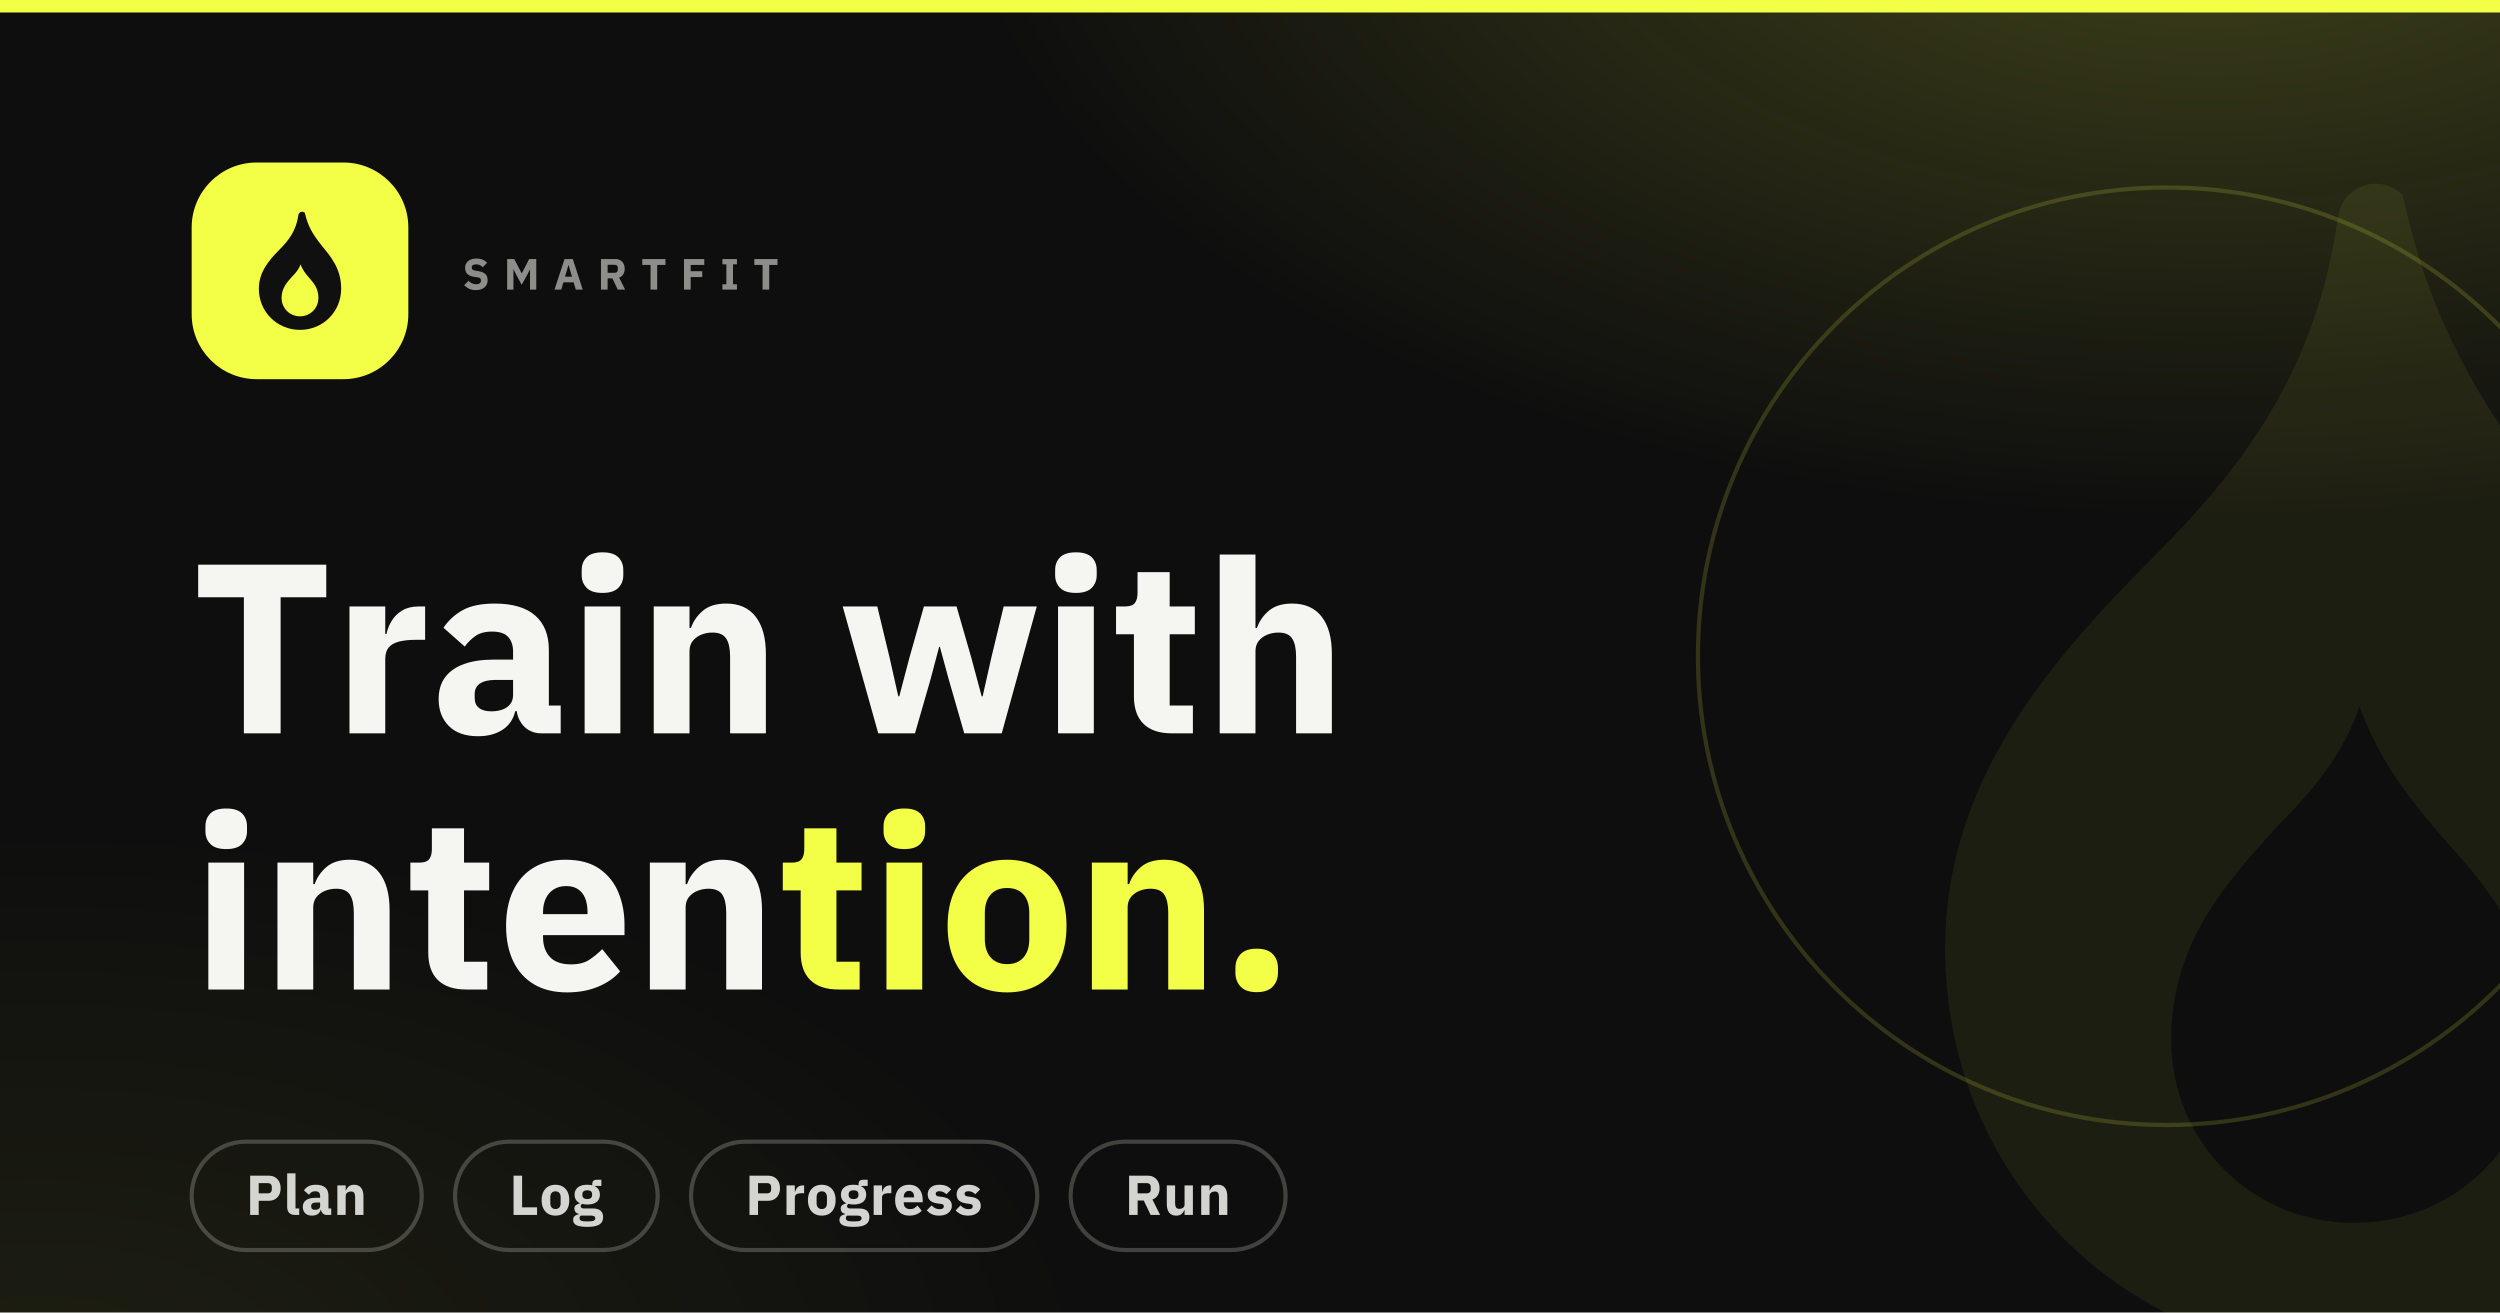
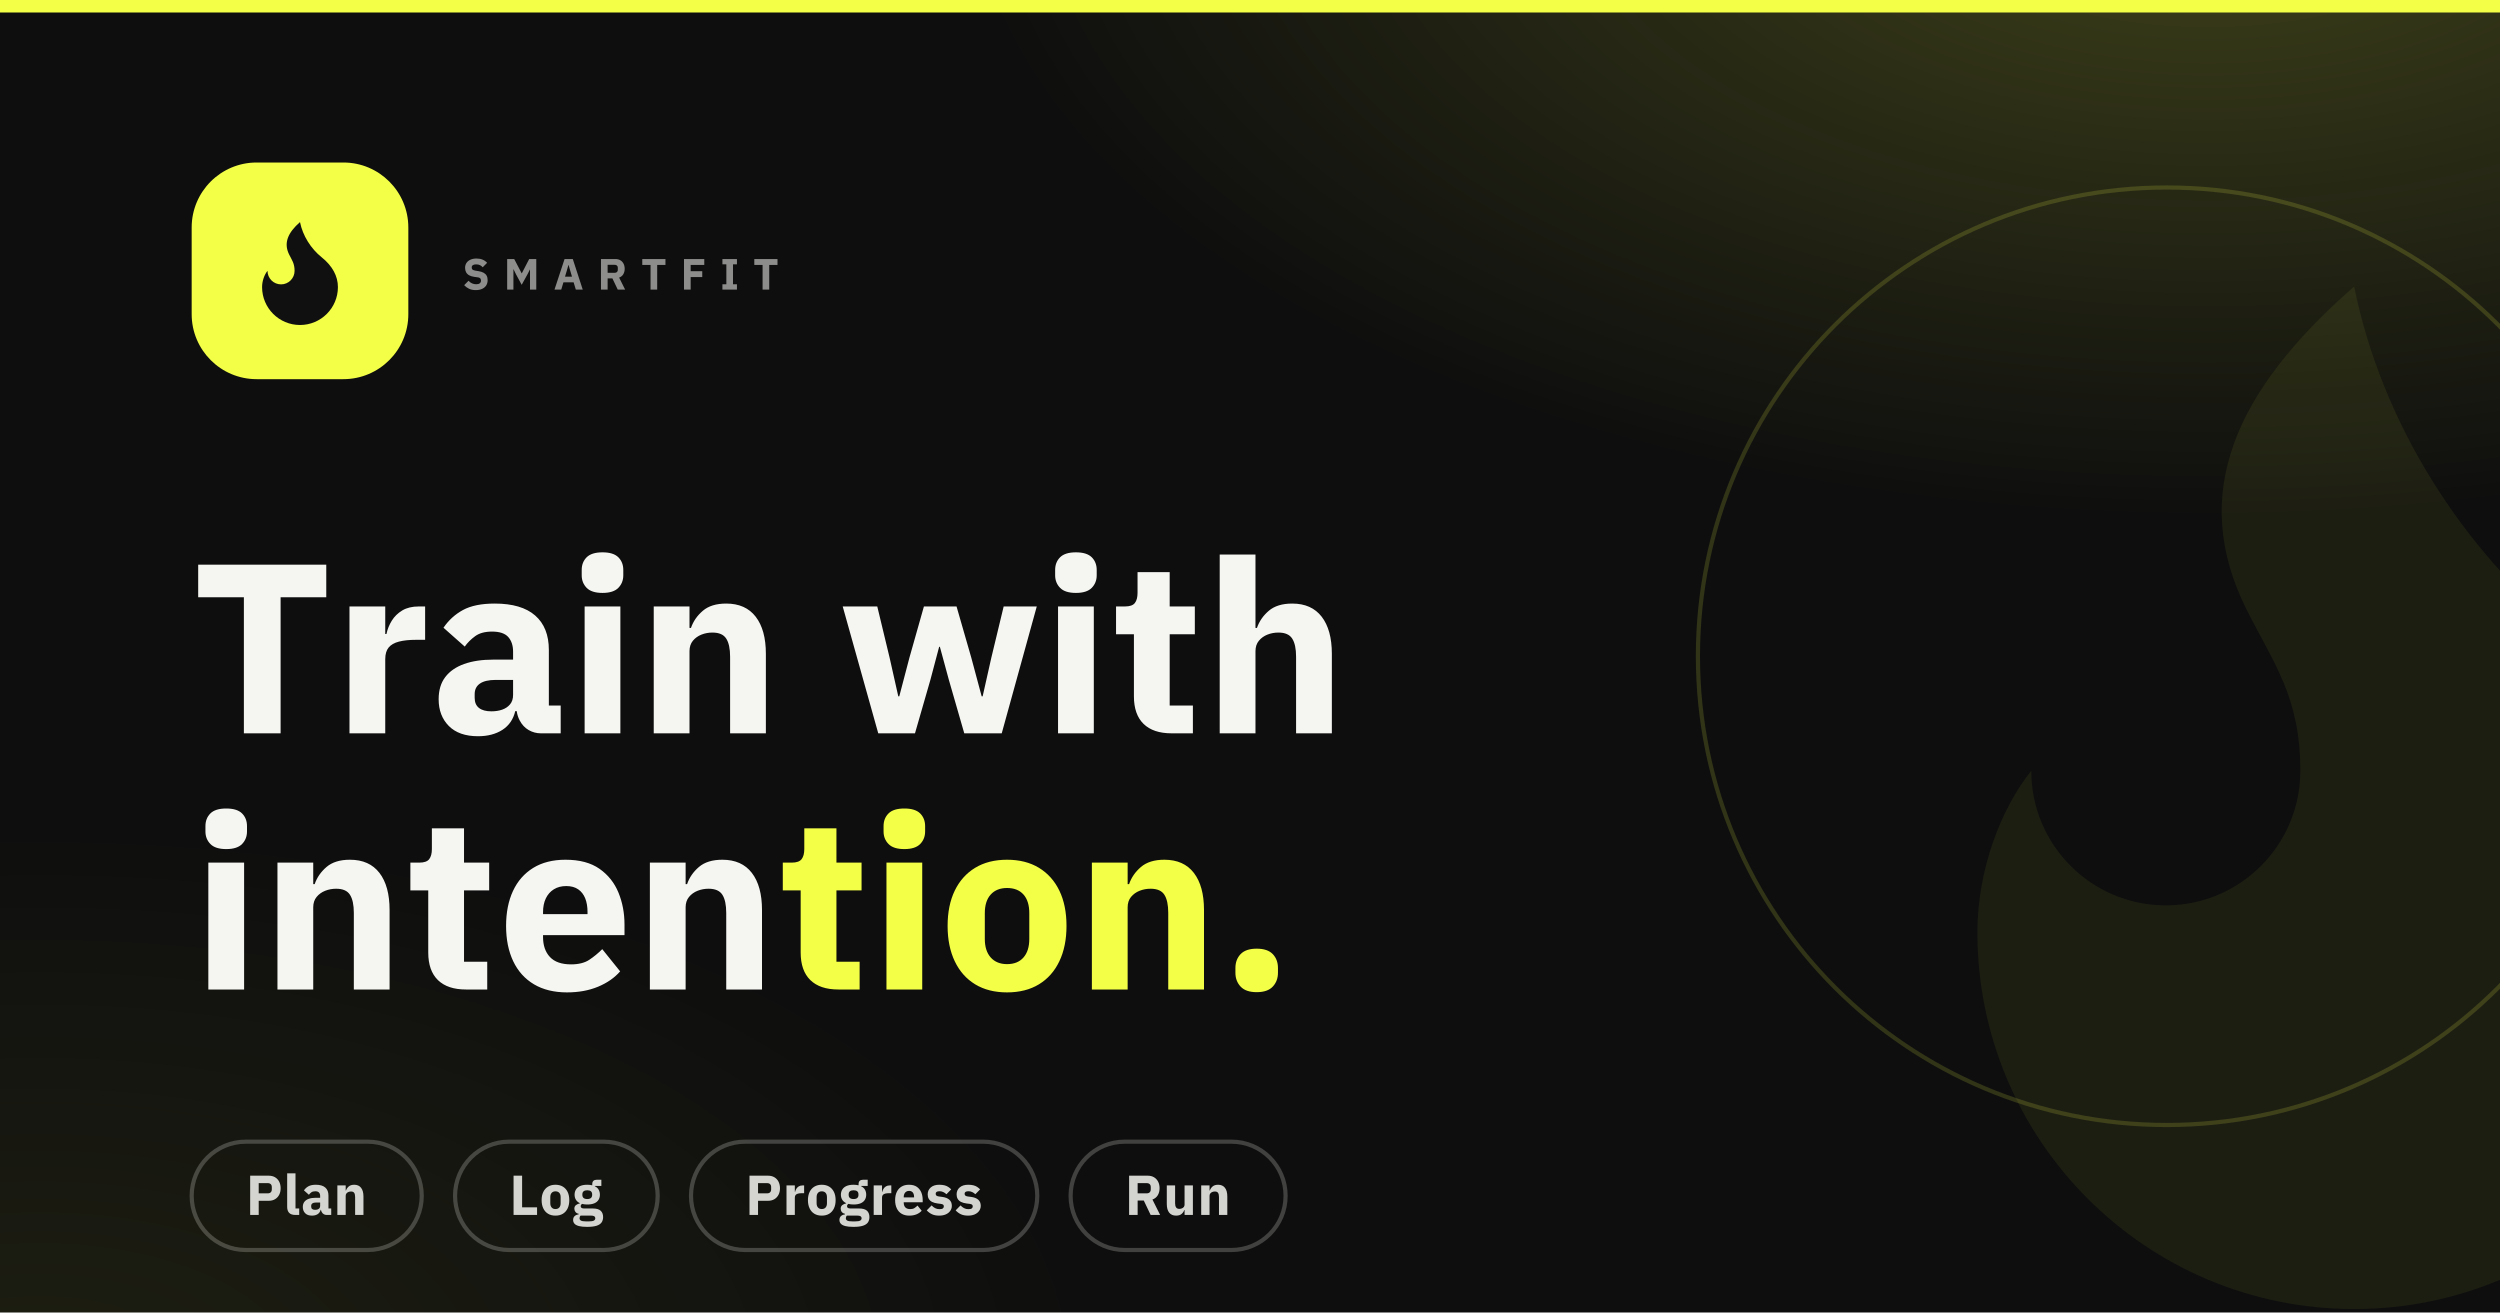
<svg xmlns="http://www.w3.org/2000/svg" width="1200" height="630" viewBox="0 0 1200 630">
  <defs>
    <radialGradient id="glow" cx="0.88" cy="-0.1" r="0.9">
      <stop offset="0" stop-color="#f3ff47" stop-opacity="0.22" />
      <stop offset="0.55" stop-color="#f3ff47" stop-opacity="0" />
    </radialGradient>
    <radialGradient id="glow2" cx="0.02" cy="1.05" r="0.7">
      <stop offset="0" stop-color="#f3ff47" stop-opacity="0.07" />
      <stop offset="0.6" stop-color="#f3ff47" stop-opacity="0" />
    </radialGradient>
  </defs>
  <rect width="1200" height="630" fill="#0e0e0e" />
  <rect width="1200" height="630" fill="url(#glow)" />
  <rect width="1200" height="630" fill="url(#glow2)" />
  <g transform="translate(820,60) scale(25.83333)" opacity="0.07">
-     <path d="M12.9 1.3 C12.5 0.9 11.8 1.1 11.7 1.7 C11.3 4.6 9.9 6.4 8.2 8.1 C6.2 10.1 4.4 12.3 4.4 15.3 C4.4 19.6 7.8 22.9 12 22.9 C16.2 22.9 19.6 19.6 19.6 15.3 C19.6 11.5 17.6 9.3 15.9 7.2 C14.3 5.2 13.4 3.6 12.9 1.3 Z M12 20.4 C10.1 20.4 8.6 18.9 8.6 17 C8.6 15.2 9.6 14.1 10.6 13 C11.2 12.4 11.8 11.7 12.1 10.8 C12.5 11.9 13.1 12.6 13.7 13.3 C14.6 14.3 15.4 15.3 15.4 17 C15.4 18.9 13.9 20.4 12 20.4 Z" fill="#f3ff47" fill-rule="evenodd" />
+     <path d="M8.5 14.5A2.5 2.5 0 0 0 11 12c0-1.38-.5-2-1-3-1.072-2.143-.224-4.054 2-6 .5 2.5 2 4.9 4 6.5 2 1.6 3 3.5 3 5.5a7 7 0 1 1-14 0c0-1.153.433-2.294 1-3a2.5 2.5 0 0 0 2.5 2.5z" fill="#f3ff47" />
  </g>
  <circle cx="1040" cy="315" r="225" fill="none" stroke="#f3ff47" stroke-width="2" opacity="0.16" />
  <rect x="0" y="0" width="1200" height="6" fill="#f3ff47" />
  <g transform="translate(92,78)">
    <rect width="104" height="104" rx="31.2" fill="#f3ff47" />
    <g transform="translate(20.8,20.8) scale(2.6)">
-       <path d="M12.9 1.3 C12.5 0.9 11.8 1.1 11.7 1.7 C11.3 4.6 9.9 6.4 8.2 8.1 C6.2 10.1 4.4 12.3 4.4 15.3 C4.4 19.6 7.8 22.9 12 22.9 C16.2 22.9 19.6 19.6 19.6 15.3 C19.6 11.5 17.6 9.3 15.9 7.2 C14.3 5.2 13.4 3.6 12.9 1.3 Z M12 20.4 C10.1 20.4 8.6 18.9 8.6 17 C8.6 15.2 9.6 14.1 10.6 13 C11.2 12.4 11.8 11.7 12.1 10.8 C12.5 11.9 13.1 12.6 13.7 13.3 C14.6 14.3 15.4 15.3 15.4 17 C15.4 18.9 13.9 20.4 12 20.4 Z" fill="#101010" fill-rule="evenodd" />
+       <path d="M8.5 14.5A2.5 2.5 0 0 0 11 12c0-1.38-.5-2-1-3-1.072-2.143-.224-4.054 2-6 .5 2.5 2 4.9 4 6.5 2 1.6 3 3.5 3 5.5a7 7 0 1 1-14 0c0-1.153.433-2.294 1-3a2.5 2.5 0 0 0 2.5 2.5z" fill="#101010" />
    </g>
  </g>
  <path d="M228.36 139.25Q226.45 139.25 225.10 138.58Q223.74 137.91 222.80 136.88L224.90 134.76Q225.63 135.60 226.57 136.02Q227.50 136.44 228.57 136.44Q229.75 136.44 230.32 135.96Q230.88 135.47 230.88 134.67Q230.88 134.28 230.75 133.95Q230.61 133.62 230.24 133.40Q229.88 133.18 229.18 133.10L227.73 132.91Q226.20 132.70 225.20 132.14Q224.21 131.59 223.72 130.67Q223.24 129.76 223.24 128.54Q223.24 127.22 223.90 126.22Q224.56 125.22 225.79 124.66Q227.02 124.09 228.74 124.09Q230.40 124.09 231.66 124.63Q232.92 125.16 233.82 126.15L231.70 128.29Q231.18 127.68 230.43 127.29Q229.69 126.90 228.55 126.90Q227.48 126.90 226.96 127.28Q226.43 127.66 226.43 128.33Q226.43 128.84 226.61 129.15Q226.79 129.47 227.18 129.63Q227.56 129.80 228.17 129.91L229.62 130.14Q231.13 130.37 232.12 130.91Q233.11 131.46 233.59 132.34Q234.07 133.22 234.07 134.49Q234.07 135.89 233.41 136.96Q232.75 138.03 231.47 138.64Q230.19 139.25 228.36 139.25M246.44 139L243.44 139L243.44 124.34L246.82 124.34L248.78 128.08L250.41 131.21L250.46 131.21L252.07 128.08L254 124.34L257.41 124.34L257.41 139L254.40 139L254.40 129.38L254.34 129.38L253.27 131.52L250.41 136.71L247.62 131.54L246.51 129.24L246.44 129.24L246.44 139M274.94 124.34L279.71 139L276.39 139L275.34 135.51L270.45 135.51L269.40 139L266.16 139L270.99 124.34L274.94 124.34M271.20 132.81L274.56 132.81L273.66 129.76L272.93 127.24L272.82 127.24L272.11 129.76L271.20 132.81M293.95 133.62L291.66 133.62L291.66 139L288.47 139L288.47 124.34L295.42 124.34Q296.78 124.34 297.77 124.93Q298.76 125.52 299.30 126.57Q299.85 127.62 299.85 129.03Q299.85 130.50 299.19 131.62Q298.52 132.74 297.18 133.25L300.06 139L296.51 139L293.95 133.62M291.66 127.11L291.66 130.94L295.02 130.94Q295.50 130.94 295.84 130.77Q296.17 130.60 296.36 130.27Q296.55 129.95 296.55 129.49L296.55 128.56Q296.55 128.08 296.36 127.77Q296.17 127.45 295.84 127.28Q295.50 127.11 295.02 127.11L291.66 127.11M319.42 124.34L319.42 127.18L315.45 127.18L315.45 139L312.26 139L312.26 127.18L308.29 127.18L308.29 124.34L319.42 124.34M331.52 132.99L331.52 139L328.32 139L328.32 124.34L338.05 124.34L338.05 127.18L331.52 127.18L331.52 130.18L337.08 130.18L337.08 132.99L331.52 132.99M353.73 136.46L353.73 139L346.76 139L346.76 136.46L348.65 136.46L348.65 126.88L346.76 126.88L346.76 124.34L353.73 124.34L353.73 126.88L351.84 126.88L351.84 136.46L353.73 136.46M373.20 124.34L373.20 127.18L369.23 127.18L369.23 139L366.04 139L366.04 127.18L362.07 127.18L362.07 124.34" fill="rgba(245,245,242,0.55)" />
  <path d="M156.61 271.03L156.61 286.69L134.69 286.69L134.69 352L117.06 352L117.06 286.69L95.13 286.69L95.13 271.03L156.61 271.03M184.92 316.39L184.92 352L167.75 352L167.75 291.10L184.92 291.10L184.92 304.32L185.50 304.32Q186.19 300.96 188.05 297.94Q189.90 294.93 193.09 293.01Q196.28 291.10 201.04 291.10L204.06 291.10L204.06 307.11L199.76 307.11Q194.78 307.11 191.47 307.98Q188.16 308.85 186.54 310.82Q184.92 312.79 184.92 316.39M269.13 338.66L269.13 352L259.62 352Q256.49 352 253.76 350.43Q251.04 348.87 249.41 345.74Q248.37 343.76 248.02 341.33L247.32 341.33Q245.93 347.24 241.18 350.32Q236.42 353.39 229.46 353.39Q220.30 353.39 215.42 348.46Q210.55 343.53 210.55 335.64Q210.55 329.15 213.74 324.97Q216.93 320.80 222.79 318.71Q228.65 316.62 236.65 316.62L246.28 316.62L246.28 312.79Q246.28 308.38 243.96 305.77Q241.64 303.16 236.19 303.16Q231.08 303.16 228.07 305.37Q225.05 307.57 223.08 310.36L212.87 301.31Q216.58 295.86 222.27 292.78Q227.95 289.71 237.46 289.71Q250.34 289.71 256.89 295.45Q263.45 301.19 263.45 311.98L263.45 338.66L269.13 338.66M246.28 333.56L246.28 326.36L237.93 326.36Q232.94 326.36 230.39 328.10Q227.84 329.84 227.84 333.21L227.84 334.95Q227.84 338.20 229.92 339.82Q232.01 341.44 235.84 341.44Q238.74 341.44 241.06 340.63Q243.38 339.82 244.83 338.08Q246.28 336.34 246.28 333.56M289.20 284.60Q283.98 284.60 281.60 282.17Q279.22 279.73 279.22 276.14L279.22 273.58Q279.22 269.87 281.60 267.49Q283.98 265.12 289.20 265.12Q294.42 265.12 296.80 267.49Q299.18 269.87 299.18 273.58L299.18 276.14Q299.18 279.73 296.80 282.17Q294.42 284.60 289.20 284.60M297.78 352L280.62 352L280.62 291.10L297.78 291.10L297.78 352M330.96 312.56L330.96 352L313.79 352L313.79 291.10L330.96 291.10L330.96 301.42L331.66 301.42Q333.28 296.67 337.34 293.19Q341.40 289.71 348.59 289.71Q357.87 289.71 362.74 296.03Q367.62 302.35 367.62 313.84L367.62 352L350.45 352L350.45 315.23Q350.45 309.43 348.59 306.53Q346.74 303.63 341.98 303.63Q339.20 303.63 336.70 304.61Q334.21 305.60 332.58 307.57Q330.96 309.54 330.96 312.56M439.19 352L421.56 352L404.50 291.10L421.09 291.10L427.01 315.69L431.18 334.25L431.65 334.25L436.52 315.69L443.48 291.10L459.14 291.10L466.22 315.69L471.20 334.25L471.67 334.25L475.84 315.69L481.76 291.10L497.65 291.10L480.83 352L462.85 352L455.43 326.25L451.14 310.47L450.79 310.47L446.61 326.25L439.19 352M516.44 284.60Q511.22 284.60 508.85 282.17Q506.47 279.73 506.47 276.14L506.47 273.58Q506.47 269.87 508.85 267.49Q511.22 265.12 516.44 265.12Q521.66 265.12 524.04 267.49Q526.42 269.87 526.42 273.58L526.42 276.14Q526.42 279.73 524.04 282.17Q521.66 284.60 516.44 284.60M525.03 352L507.86 352L507.86 291.10L525.03 291.10L525.03 352M572.59 338.66L572.59 352L562.38 352Q553.56 352 548.92 347.48Q544.28 342.95 544.28 334.25L544.28 304.44L535.70 304.44L535.70 291.10L539.99 291.10Q543.47 291.10 544.75 289.42Q546.02 287.74 546.02 284.60L546.02 274.63L561.45 274.63L561.45 291.10L573.52 291.10L573.52 304.44L561.45 304.44L561.45 338.66L572.59 338.66M602.63 352L585.46 352L585.46 266.16L602.63 266.16L602.63 301.42L603.33 301.42Q604.95 296.67 609.01 293.19Q613.07 289.71 620.26 289.71Q629.54 289.71 634.42 296.03Q639.29 302.35 639.29 313.84L639.29 352L622.12 352L622.12 315.23Q622.12 309.43 620.26 306.53Q618.41 303.63 613.65 303.63Q610.87 303.63 608.37 304.61Q605.88 305.60 604.26 307.57Q602.63 309.54 602.63 312.56" fill="#f5f5f2" />
  <path d="M108.59 407.56Q103.37 407.56 100.99 405.13Q98.61 402.69 98.61 399.10L98.61 396.54Q98.61 392.83 100.99 390.45Q103.37 388.08 108.59 388.08Q113.81 388.08 116.19 390.45Q118.56 392.83 118.56 396.54L118.56 399.10Q118.56 402.69 116.19 405.13Q113.81 407.56 108.59 407.56M117.17 474.96L100 474.96L100 414.06L117.17 414.06L117.17 474.96M150.35 435.52L150.35 474.96L133.18 474.96L133.18 414.06L150.35 414.06L150.35 424.38L151.04 424.38Q152.67 419.63 156.73 416.15Q160.79 412.67 167.98 412.67Q177.26 412.67 182.13 418.99Q187 425.31 187 436.80L187 474.96L169.84 474.96L169.84 438.19Q169.84 432.39 167.98 429.49Q166.12 426.59 161.37 426.59Q158.58 426.59 156.09 427.57Q153.60 428.56 151.97 430.53Q150.35 432.50 150.35 435.52M233.87 461.62L233.87 474.96L223.66 474.96Q214.84 474.96 210.20 470.44Q205.56 465.91 205.56 457.21L205.56 427.40L196.98 427.40L196.98 414.06L201.27 414.06Q204.75 414.06 206.03 412.38Q207.30 410.70 207.30 407.56L207.30 397.59L222.73 397.59L222.73 414.06L234.80 414.06L234.80 427.40L222.73 427.40L222.73 461.62L233.87 461.62M272.15 476.35Q262.87 476.35 256.31 472.47Q249.76 468.58 246.34 461.39Q242.92 454.20 242.92 444.45Q242.92 434.82 246.22 427.69Q249.53 420.56 255.91 416.61Q262.29 412.67 271.45 412.67Q281.54 412.67 287.75 417.02Q293.96 421.37 296.86 428.44Q299.76 435.52 299.76 443.76L299.76 448.86L260.66 448.86L260.66 449.79Q260.66 455.82 263.97 459.36Q267.28 462.90 274.12 462.90Q279.57 462.90 282.88 460.69Q286.18 458.49 289.08 455.59L297.67 466.26Q293.61 470.90 287.05 473.63Q280.50 476.35 272.15 476.35M271.80 425.31Q268.32 425.31 265.83 426.88Q263.33 428.44 262 431.23Q260.66 434.01 260.66 437.84L260.66 438.77L282.01 438.77L282.01 437.72Q282.01 434.01 280.91 431.23Q279.80 428.44 277.54 426.88Q275.28 425.31 271.80 425.31M329.10 435.52L329.10 474.96L311.94 474.96L311.94 414.06L329.10 414.06L329.10 424.38L329.80 424.38Q331.42 419.63 335.48 416.15Q339.54 412.67 346.74 412.67Q356.02 412.67 360.89 418.99Q365.76 425.31 365.76 436.80L365.76 474.96L348.59 474.96L348.59 438.19Q348.59 432.39 346.74 429.49Q344.88 426.59 340.12 426.59Q337.34 426.59 334.85 427.57Q332.35 428.56 330.73 430.53Q329.10 432.50 329.10 435.52" fill="#f5f5f2" />
  <path d="M412.62 461.62L412.62 474.96L402.42 474.96Q393.60 474.96 388.96 470.44Q384.32 465.91 384.32 457.21L384.32 427.40L375.74 427.40L375.74 414.06L380.03 414.06Q383.51 414.06 384.78 412.38Q386.06 410.70 386.06 407.56L386.06 397.59L401.49 397.59L401.49 414.06L413.55 414.06L413.55 427.40L401.49 427.40L401.49 461.62L412.62 461.62M434.08 407.56Q428.86 407.56 426.49 405.13Q424.11 402.69 424.11 399.10L424.11 396.54Q424.11 392.83 426.49 390.45Q428.86 388.08 434.08 388.08Q439.30 388.08 441.68 390.45Q444.06 392.83 444.06 396.54L444.06 399.10Q444.06 402.69 441.68 405.13Q439.30 407.56 434.08 407.56M442.67 474.96L425.50 474.96L425.50 414.06L442.67 414.06L442.67 474.96M483.38 476.35Q474.45 476.35 468.07 472.47Q461.69 468.58 458.27 461.39Q454.85 454.20 454.85 444.45Q454.85 434.59 458.27 427.52Q461.69 420.44 468.07 416.55Q474.45 412.67 483.38 412.67Q492.32 412.67 498.70 416.55Q505.08 420.44 508.50 427.52Q511.92 434.59 511.92 444.45Q511.92 454.20 508.50 461.39Q505.08 468.58 498.70 472.47Q492.32 476.35 483.38 476.35M483.38 462.78Q488.49 462.78 491.27 459.59Q494.06 456.40 494.06 450.72L494.06 438.30Q494.06 432.50 491.27 429.37Q488.49 426.24 483.38 426.24Q478.40 426.24 475.55 429.37Q472.71 432.50 472.71 438.30L472.71 450.72Q472.71 456.40 475.55 459.59Q478.40 462.78 483.38 462.78M541.27 435.52L541.27 474.96L524.10 474.96L524.10 414.06L541.27 414.06L541.27 424.38L541.96 424.38Q543.59 419.63 547.65 416.15Q551.71 412.67 558.90 412.67Q568.18 412.67 573.05 418.99Q577.92 425.31 577.92 436.80L577.92 474.96L560.76 474.96L560.76 438.19Q560.76 432.39 558.90 429.49Q557.04 426.59 552.29 426.59Q549.50 426.59 547.01 427.57Q544.52 428.56 542.89 430.53Q541.27 432.50 541.27 435.52M603.21 476.24Q597.99 476.24 595.50 473.57Q593 470.90 593 466.96L593 464.64Q593 460.58 595.50 457.97Q597.99 455.36 603.21 455.36Q608.43 455.36 610.93 457.97Q613.42 460.58 613.42 464.64L613.42 466.96Q613.42 470.90 610.93 473.57Q608.43 476.24 603.21 476.24" fill="#f3ff47" />
  <rect x="92" y="548" width="110.428" height="52" rx="26" fill="none" stroke="rgba(245,245,242,0.22)" stroke-width="2" />
  <path d="M124.18 576.38L124.18 583.18L120.08 583.18L120.08 564.33L128.99 564.33Q130.74 564.33 132.03 565.09Q133.31 565.85 134.01 567.21Q134.71 568.57 134.71 570.35Q134.71 572.14 134.01 573.49Q133.31 574.84 132.03 575.61Q130.74 576.38 128.99 576.38L124.18 576.38M128.50 567.90L124.18 567.90L124.18 572.81L128.50 572.81Q129.12 572.81 129.56 572.60Q129.99 572.38 130.23 571.96Q130.47 571.54 130.47 570.95L130.47 569.76Q130.47 569.14 130.23 568.73Q129.99 568.33 129.56 568.11Q129.12 567.90 128.50 567.90M143.62 580.07L143.62 583.18L141.81 583.18Q139.76 583.18 138.80 582.18Q137.84 581.18 137.84 579.29L137.84 563.20L141.84 563.20L141.84 580.07L143.62 580.07M158.99 580.07L158.99 583.18L156.77 583.18Q156.04 583.18 155.41 582.82Q154.77 582.45 154.40 581.72Q154.15 581.26 154.07 580.70L153.91 580.70Q153.59 582.07 152.48 582.79Q151.37 583.50 149.75 583.50Q147.62 583.50 146.49 582.36Q145.35 581.21 145.35 579.37Q145.35 577.86 146.09 576.89Q146.84 575.92 148.20 575.43Q149.56 574.94 151.43 574.94L153.67 574.94L153.67 574.05Q153.67 573.03 153.13 572.42Q152.59 571.81 151.32 571.81Q150.13 571.81 149.43 572.33Q148.73 572.84 148.27 573.49L145.89 571.38Q146.76 570.11 148.08 569.40Q149.40 568.68 151.62 568.68Q154.61 568.68 156.14 570.02Q157.66 571.35 157.66 573.86L157.66 580.07L158.99 580.07M153.67 578.89L153.67 577.21L151.72 577.21Q150.56 577.21 149.97 577.62Q149.37 578.02 149.37 578.81L149.37 579.21Q149.37 579.97 149.86 580.34Q150.35 580.72 151.24 580.72Q151.91 580.72 152.45 580.53Q152.99 580.34 153.33 579.94Q153.67 579.53 153.67 578.89M165.93 574L165.93 583.18L161.93 583.18L161.93 569L165.93 569L165.93 571.41L166.09 571.41Q166.47 570.30 167.41 569.49Q168.36 568.68 170.03 568.68Q172.19 568.68 173.32 570.15Q174.46 571.62 174.46 574.30L174.46 583.18L170.46 583.18L170.46 574.62Q170.46 573.27 170.03 572.60Q169.60 571.92 168.49 571.92Q167.84 571.92 167.26 572.15Q166.68 572.38 166.30 572.84Q165.93 573.30 165.93 574" fill="rgba(245,245,242,0.85)" />
  <rect x="218.428" y="548" width="97.252" height="52" rx="26" fill="none" stroke="rgba(245,245,242,0.22)" stroke-width="2" />
  <path d="M257.79 579.53L257.79 583.18L246.51 583.18L246.51 564.33L250.61 564.33L250.61 579.53L257.79 579.53M266.62 583.50Q264.54 583.50 263.06 582.60Q261.57 581.69 260.78 580.02Q259.98 578.35 259.98 576.08Q259.98 573.78 260.78 572.14Q261.57 570.49 263.06 569.59Q264.54 568.68 266.62 568.68Q268.70 568.68 270.19 569.59Q271.67 570.49 272.47 572.14Q273.26 573.78 273.26 576.08Q273.26 578.35 272.47 580.02Q271.67 581.69 270.19 582.60Q268.70 583.50 266.62 583.50M266.62 580.34Q267.81 580.34 268.46 579.60Q269.11 578.86 269.11 577.54L269.11 574.65Q269.11 573.30 268.46 572.57Q267.81 571.84 266.62 571.84Q265.46 571.84 264.80 572.57Q264.14 573.30 264.14 574.65L264.14 577.54Q264.14 578.86 264.80 579.60Q265.46 580.34 266.62 580.34M289.49 584.21Q289.49 585.69 288.78 586.74Q288.06 587.80 286.39 588.35Q284.71 588.90 281.82 588.90Q279.37 588.90 277.89 588.51Q276.42 588.12 275.76 587.38Q275.10 586.64 275.10 585.61Q275.10 584.42 275.80 583.75Q276.50 583.07 277.75 582.91L277.75 582.61Q276.75 582.42 276.22 581.74Q275.69 581.05 275.69 580.13Q275.69 579.02 276.52 578.41Q277.34 577.81 278.34 577.62L278.34 577.51Q277.07 576.92 276.44 575.88Q275.80 574.84 275.80 573.46Q275.80 572.03 276.48 570.95Q277.15 569.87 278.50 569.27Q279.85 568.68 281.88 568.68Q282.55 568.68 283.16 568.75Q283.77 568.82 284.28 568.95L284.28 568.41Q284.28 567.30 284.85 566.79Q285.41 566.28 286.41 566.28L288.65 566.28L288.65 569.25L285.52 569.25L285.52 569.41Q286.76 570 287.36 571.06Q287.95 572.11 287.95 573.46Q287.95 574.86 287.29 575.93Q286.63 577 285.28 577.58Q283.93 578.16 281.88 578.16Q281.17 578.16 280.54 578.08Q279.91 578 279.37 577.86Q279.10 578.05 278.92 578.33Q278.74 578.62 278.74 579Q278.74 579.51 279.14 579.79Q279.53 580.07 280.45 580.07L284.55 580.07Q287.14 580.07 288.32 581.15Q289.49 582.23 289.49 584.21M285.74 584.75Q285.74 584.13 285.24 583.80Q284.74 583.48 283.55 583.48L278.69 583.48Q278.42 583.75 278.30 584.08Q278.18 584.42 278.18 584.75Q278.18 585.50 278.85 585.88Q279.53 586.26 281.15 586.26L282.77 586.26Q284.39 586.26 285.06 585.88Q285.74 585.50 285.74 584.75M281.88 575.54Q283.06 575.54 283.65 575.03Q284.23 574.51 284.23 573.59L284.23 573.27Q284.23 572.33 283.65 571.83Q283.06 571.33 281.88 571.33Q280.72 571.33 280.12 571.83Q279.53 572.33 279.53 573.27L279.53 573.59Q279.53 574.51 280.12 575.03Q280.72 575.54 281.88 575.54" fill="rgba(245,245,242,0.85)" />
  <rect x="331.68" y="548" width="166.21" height="52" rx="26" fill="none" stroke="rgba(245,245,242,0.22)" stroke-width="2" />
  <path d="M363.86 576.38L363.86 583.18L359.76 583.18L359.76 564.33L368.67 564.33Q370.42 564.33 371.71 565.09Q372.99 565.85 373.69 567.21Q374.39 568.57 374.39 570.35Q374.39 572.14 373.69 573.49Q372.99 574.84 371.71 575.61Q370.42 576.38 368.67 576.38L363.86 576.38M368.18 567.90L363.86 567.90L363.86 572.81L368.18 572.81Q368.80 572.81 369.24 572.60Q369.67 572.38 369.91 571.96Q370.15 571.54 370.15 570.95L370.15 569.76Q370.15 569.14 369.91 568.73Q369.67 568.33 369.24 568.11Q368.80 567.90 368.18 567.90M381.52 574.89L381.52 583.18L377.52 583.18L377.52 569L381.52 569L381.52 572.08L381.66 572.08Q381.82 571.30 382.25 570.60Q382.68 569.90 383.42 569.45Q384.17 569 385.27 569L385.98 569L385.98 572.73L384.98 572.73Q383.82 572.73 383.05 572.93Q382.28 573.14 381.90 573.59Q381.52 574.05 381.52 574.89M394.45 583.50Q392.38 583.50 390.89 582.60Q389.40 581.69 388.61 580.02Q387.81 578.35 387.81 576.08Q387.81 573.78 388.61 572.14Q389.40 570.49 390.89 569.59Q392.38 568.68 394.45 568.68Q396.53 568.68 398.02 569.59Q399.50 570.49 400.30 572.14Q401.10 573.78 401.10 576.08Q401.10 578.35 400.30 580.02Q399.50 581.69 398.02 582.60Q396.53 583.50 394.45 583.50M394.45 580.34Q395.64 580.34 396.29 579.60Q396.94 578.86 396.94 577.54L396.94 574.65Q396.94 573.30 396.29 572.57Q395.64 571.84 394.45 571.84Q393.29 571.84 392.63 572.57Q391.97 573.30 391.97 574.65L391.97 577.54Q391.97 578.86 392.63 579.60Q393.29 580.34 394.45 580.34M417.32 584.21Q417.32 585.69 416.61 586.74Q415.89 587.80 414.22 588.35Q412.54 588.90 409.65 588.90Q407.20 588.90 405.73 588.51Q404.25 588.12 403.59 587.38Q402.93 586.64 402.93 585.61Q402.93 584.42 403.63 583.75Q404.34 583.07 405.58 582.91L405.58 582.61Q404.58 582.42 404.05 581.74Q403.53 581.05 403.53 580.13Q403.53 579.02 404.35 578.41Q405.17 577.81 406.17 577.62L406.17 577.51Q404.90 576.92 404.27 575.88Q403.63 574.84 403.63 573.46Q403.63 572.03 404.31 570.95Q404.98 569.87 406.33 569.27Q407.68 568.68 409.71 568.68Q410.38 568.68 410.99 568.75Q411.60 568.82 412.11 568.95L412.11 568.41Q412.11 567.30 412.68 566.79Q413.25 566.28 414.24 566.28L416.49 566.28L416.49 569.25L413.35 569.25L413.35 569.41Q414.60 570 415.19 571.06Q415.78 572.11 415.78 573.46Q415.78 574.86 415.12 575.93Q414.46 577 413.11 577.58Q411.76 578.16 409.71 578.16Q409.01 578.16 408.37 578.08Q407.74 578 407.20 577.86Q406.93 578.05 406.75 578.33Q406.58 578.62 406.58 579Q406.58 579.51 406.97 579.79Q407.36 580.07 408.28 580.07L412.38 580.07Q414.97 580.07 416.15 581.15Q417.32 582.23 417.32 584.21M413.57 584.75Q413.57 584.13 413.07 583.80Q412.57 583.48 411.38 583.48L406.52 583.48Q406.25 583.75 406.13 584.08Q406.01 584.42 406.01 584.75Q406.01 585.50 406.68 585.88Q407.36 586.26 408.98 586.26L410.60 586.26Q412.22 586.26 412.89 585.88Q413.57 585.50 413.57 584.75M409.71 575.54Q410.90 575.54 411.48 575.03Q412.06 574.51 412.06 573.59L412.06 573.27Q412.06 572.33 411.48 571.83Q410.90 571.33 409.71 571.33Q408.55 571.33 407.95 571.83Q407.36 572.33 407.36 573.27L407.36 573.59Q407.36 574.51 407.95 575.03Q408.55 575.54 409.71 575.54M423.37 574.89L423.37 583.18L419.37 583.18L419.37 569L423.37 569L423.37 572.08L423.51 572.08Q423.67 571.30 424.10 570.60Q424.53 569.90 425.27 569.45Q426.02 569 427.12 569L427.83 569L427.83 572.73L426.83 572.73Q425.67 572.73 424.90 572.93Q424.13 573.14 423.75 573.59Q423.37 574.05 423.37 574.89M436.47 583.50Q434.31 583.50 432.78 582.60Q431.25 581.69 430.46 580.02Q429.66 578.35 429.66 576.08Q429.66 573.84 430.43 572.18Q431.20 570.52 432.69 569.60Q434.17 568.68 436.30 568.68Q438.65 568.68 440.10 569.69Q441.54 570.71 442.22 572.35Q442.89 574 442.89 575.92L442.89 577.10L433.79 577.10L433.79 577.32Q433.79 578.72 434.56 579.55Q435.33 580.37 436.92 580.37Q438.19 580.37 438.96 579.86Q439.73 579.35 440.41 578.67L442.41 581.15Q441.46 582.23 439.94 582.87Q438.41 583.50 436.47 583.50M436.38 571.62Q435.57 571.62 434.99 571.99Q434.41 572.35 434.10 573Q433.79 573.65 433.79 574.54L433.79 574.76L438.76 574.76L438.76 574.51Q438.76 573.65 438.50 573Q438.25 572.35 437.72 571.99Q437.19 571.62 436.38 571.62M450.80 583.50Q448.75 583.50 447.35 582.84Q445.94 582.18 444.84 580.97L447.18 578.59Q447.94 579.43 448.86 579.91Q449.78 580.40 450.94 580.40Q452.13 580.40 452.58 580.03Q453.04 579.67 453.04 579.05Q453.04 578.51 452.71 578.24Q452.37 577.97 451.61 577.86L450.07 577.67Q448.48 577.46 447.41 576.92Q446.35 576.38 445.82 575.47Q445.29 574.57 445.29 573.30Q445.29 571.25 446.78 569.96Q448.26 568.68 450.80 568.68Q452.29 568.68 453.31 568.94Q454.34 569.19 455.11 569.69Q455.88 570.19 456.58 570.89L454.29 573.24Q453.61 572.57 452.76 572.18Q451.91 571.79 451.02 571.79Q450.02 571.79 449.57 572.11Q449.13 572.43 449.13 572.97Q449.13 573.54 449.44 573.85Q449.75 574.16 450.61 574.30L452.21 574.51Q454.53 574.81 455.70 575.88Q456.88 576.94 456.88 578.78Q456.88 580.13 456.12 581.21Q455.37 582.29 454 582.90Q452.64 583.50 450.80 583.50M464.68 583.50Q462.63 583.50 461.22 582.84Q459.82 582.18 458.71 580.97L461.06 578.59Q461.82 579.43 462.74 579.91Q463.65 580.40 464.82 580.40Q466 580.40 466.46 580.03Q466.92 579.67 466.92 579.05Q466.92 578.51 466.58 578.24Q466.25 577.97 465.49 577.86L463.95 577.67Q462.36 577.46 461.29 576.92Q460.23 576.38 459.70 575.47Q459.17 574.57 459.17 573.30Q459.17 571.25 460.66 569.96Q462.14 568.68 464.68 568.68Q466.17 568.68 467.19 568.94Q468.22 569.19 468.99 569.69Q469.76 570.19 470.46 570.89L468.16 573.24Q467.49 572.57 466.64 572.18Q465.79 571.79 464.90 571.79Q463.90 571.79 463.45 572.11Q463.01 572.43 463.01 572.97Q463.01 573.54 463.32 573.85Q463.63 574.16 464.49 574.30L466.08 574.51Q468.41 574.81 469.58 575.88Q470.76 576.94 470.76 578.78Q470.76 580.13 470 581.21Q469.24 582.29 467.88 582.90Q466.52 583.50 464.68 583.50" fill="rgba(245,245,242,0.85)" />
  <rect x="513.89" y="548" width="103.192" height="52" rx="26" fill="none" stroke="rgba(245,245,242,0.22)" stroke-width="2" />
  <path d="M549.02 576.27L546.07 576.27L546.07 583.18L541.97 583.18L541.97 564.33L550.91 564.33Q552.66 564.33 553.93 565.09Q555.20 565.85 555.90 567.20Q556.60 568.55 556.60 570.35Q556.60 572.25 555.75 573.69Q554.90 575.13 553.17 575.78L556.87 583.18L552.31 583.18L549.02 576.27M546.07 567.90L546.07 572.81L550.39 572.81Q551.01 572.81 551.45 572.60Q551.88 572.38 552.12 571.96Q552.36 571.54 552.36 570.95L552.36 569.76Q552.36 569.14 552.12 568.73Q551.88 568.33 551.45 568.11Q551.01 567.90 550.39 567.90L546.07 567.90M572.59 583.18L568.59 583.18L568.59 580.80L568.46 580.80Q568.10 581.88 567.17 582.69Q566.24 583.50 564.49 583.50Q562.33 583.50 561.19 582.05Q560.06 580.59 560.06 577.91L560.06 569L564.05 569L564.05 577.56Q564.05 578.86 564.53 579.56Q565 580.26 566.08 580.26Q566.70 580.26 567.28 580.03Q567.86 579.80 568.23 579.35Q568.59 578.89 568.59 578.21L568.59 569L572.59 569L572.59 583.18M580.58 574L580.58 583.18L576.58 583.18L576.58 569L580.58 569L580.58 571.41L580.74 571.41Q581.12 570.30 582.06 569.49Q583.01 568.68 584.68 568.68Q586.84 568.68 587.98 570.15Q589.11 571.62 589.11 574.30L589.11 583.18L585.11 583.18L585.11 574.62Q585.11 573.27 584.68 572.60Q584.25 571.92 583.14 571.92Q582.50 571.92 581.92 572.15Q581.33 572.38 580.96 572.84Q580.58 573.30 580.58 574" fill="rgba(245,245,242,0.85)" />
</svg>
